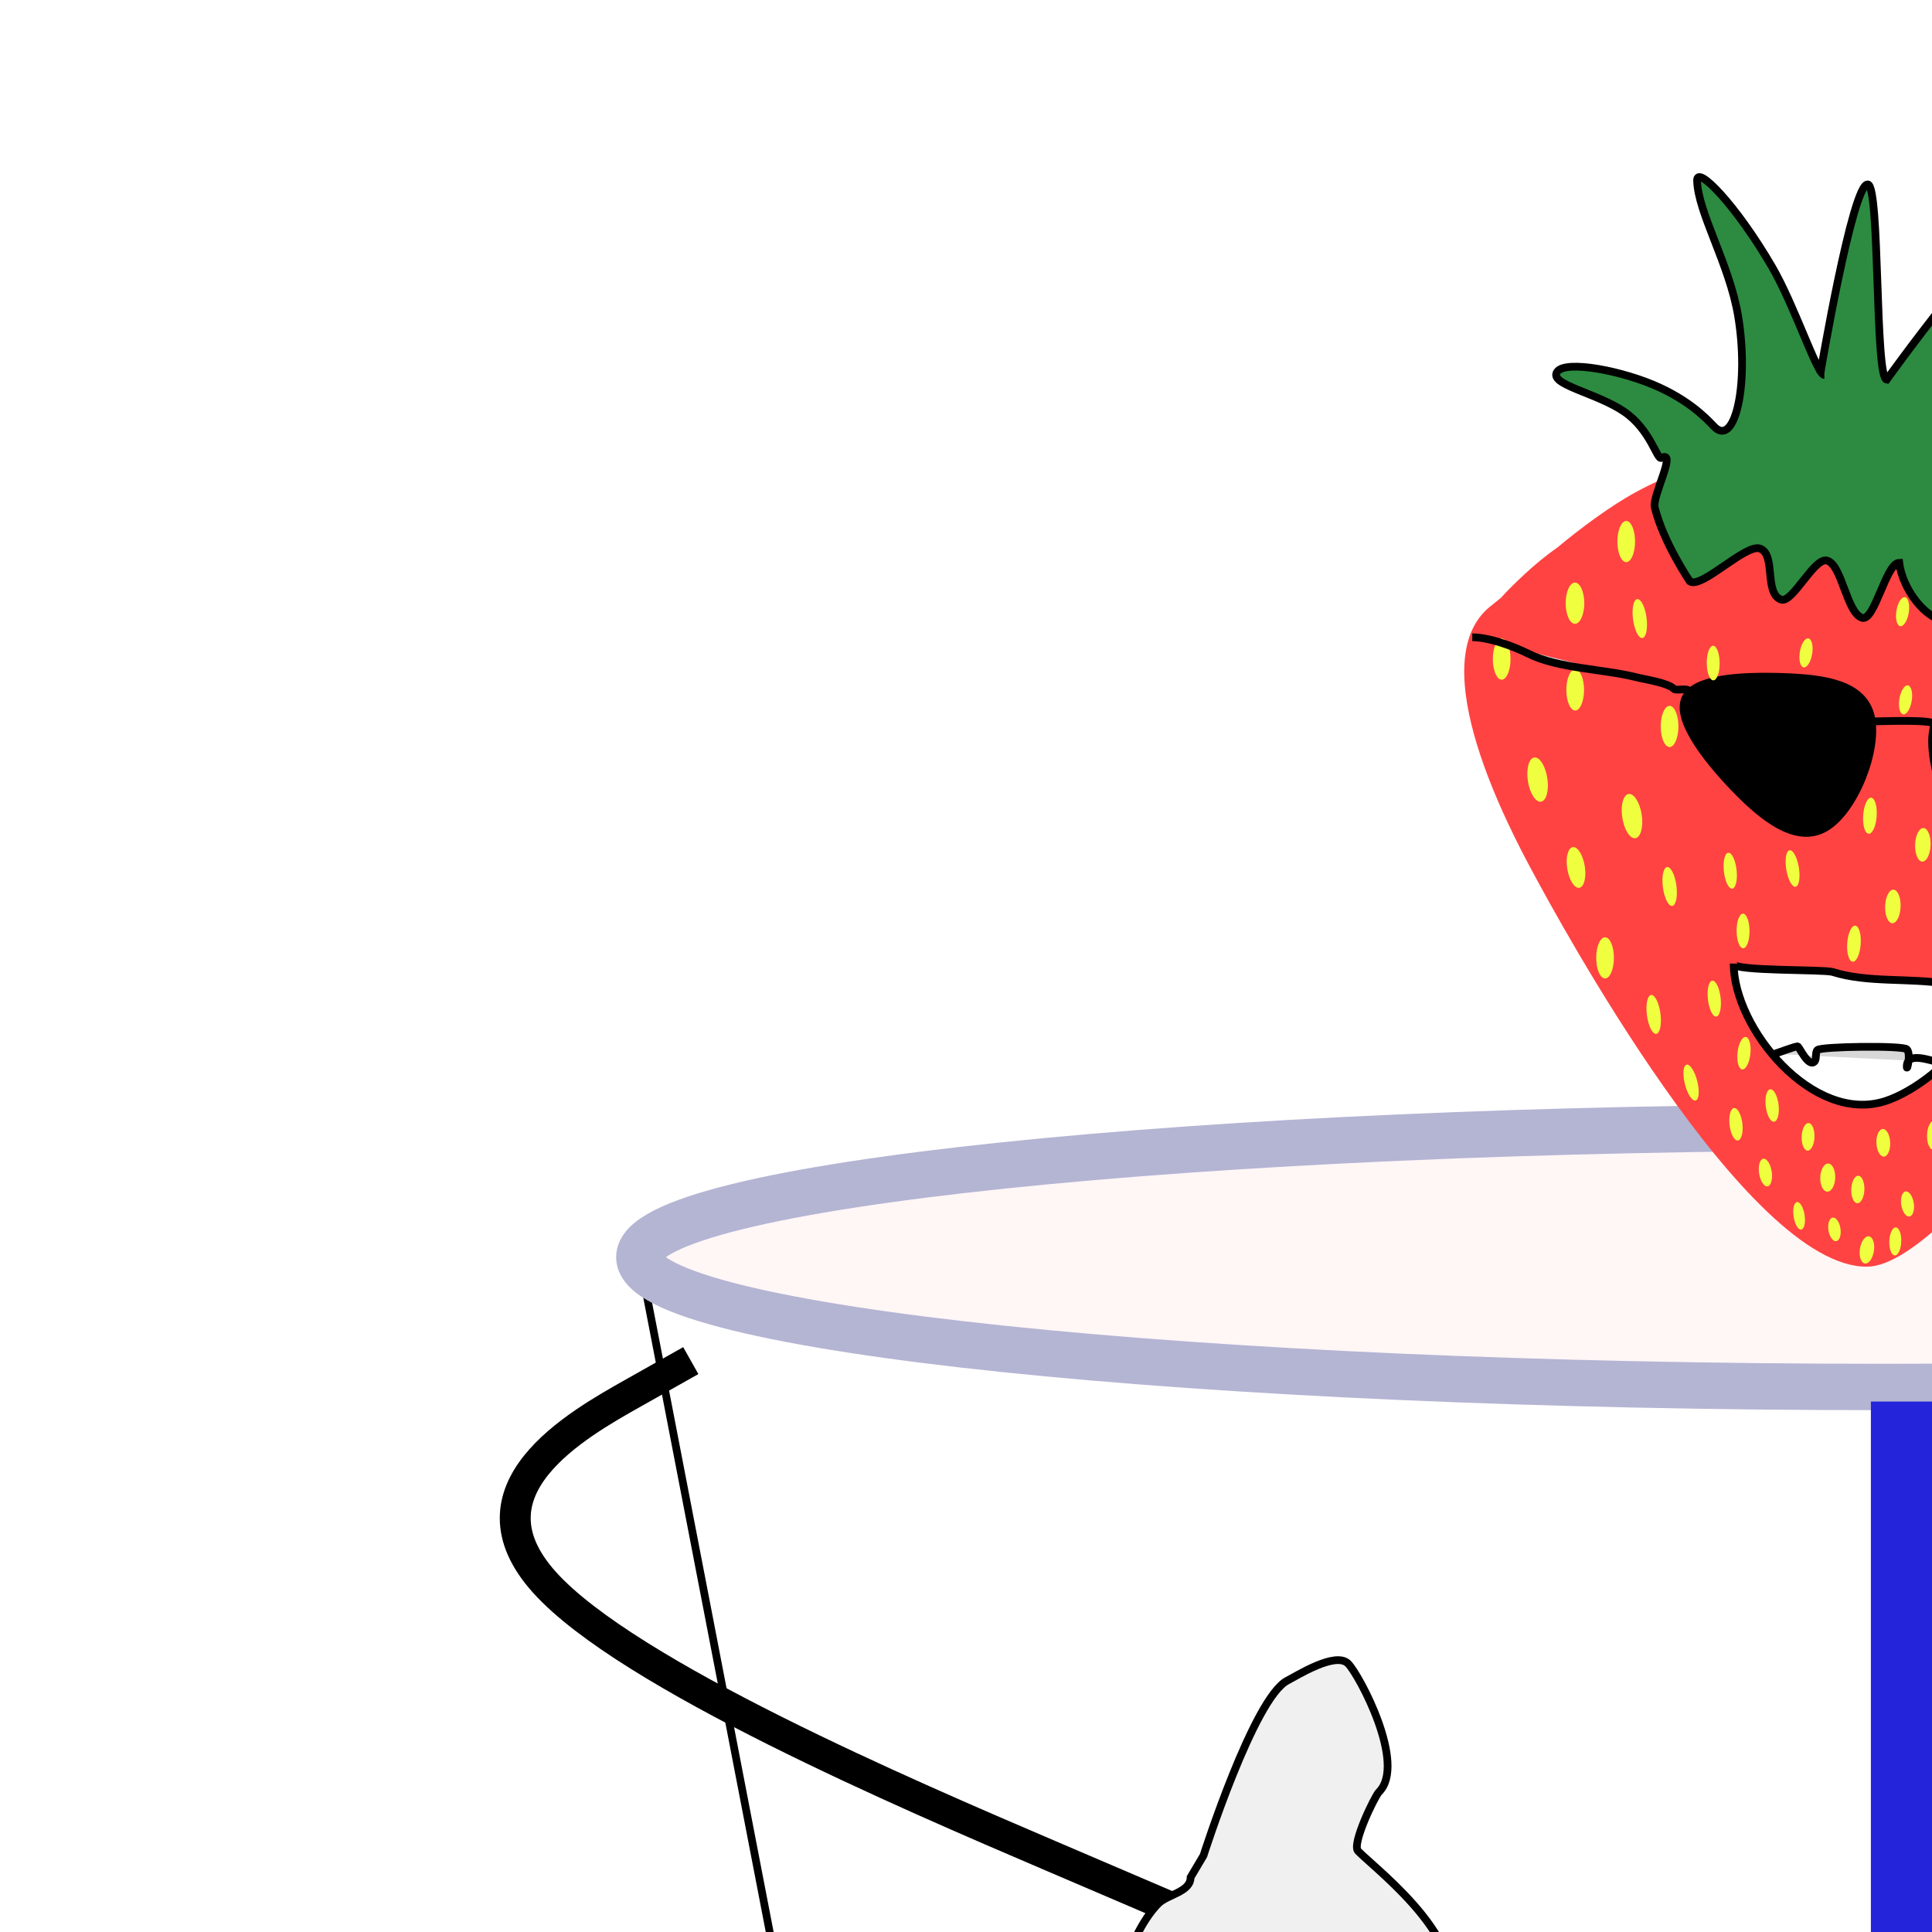
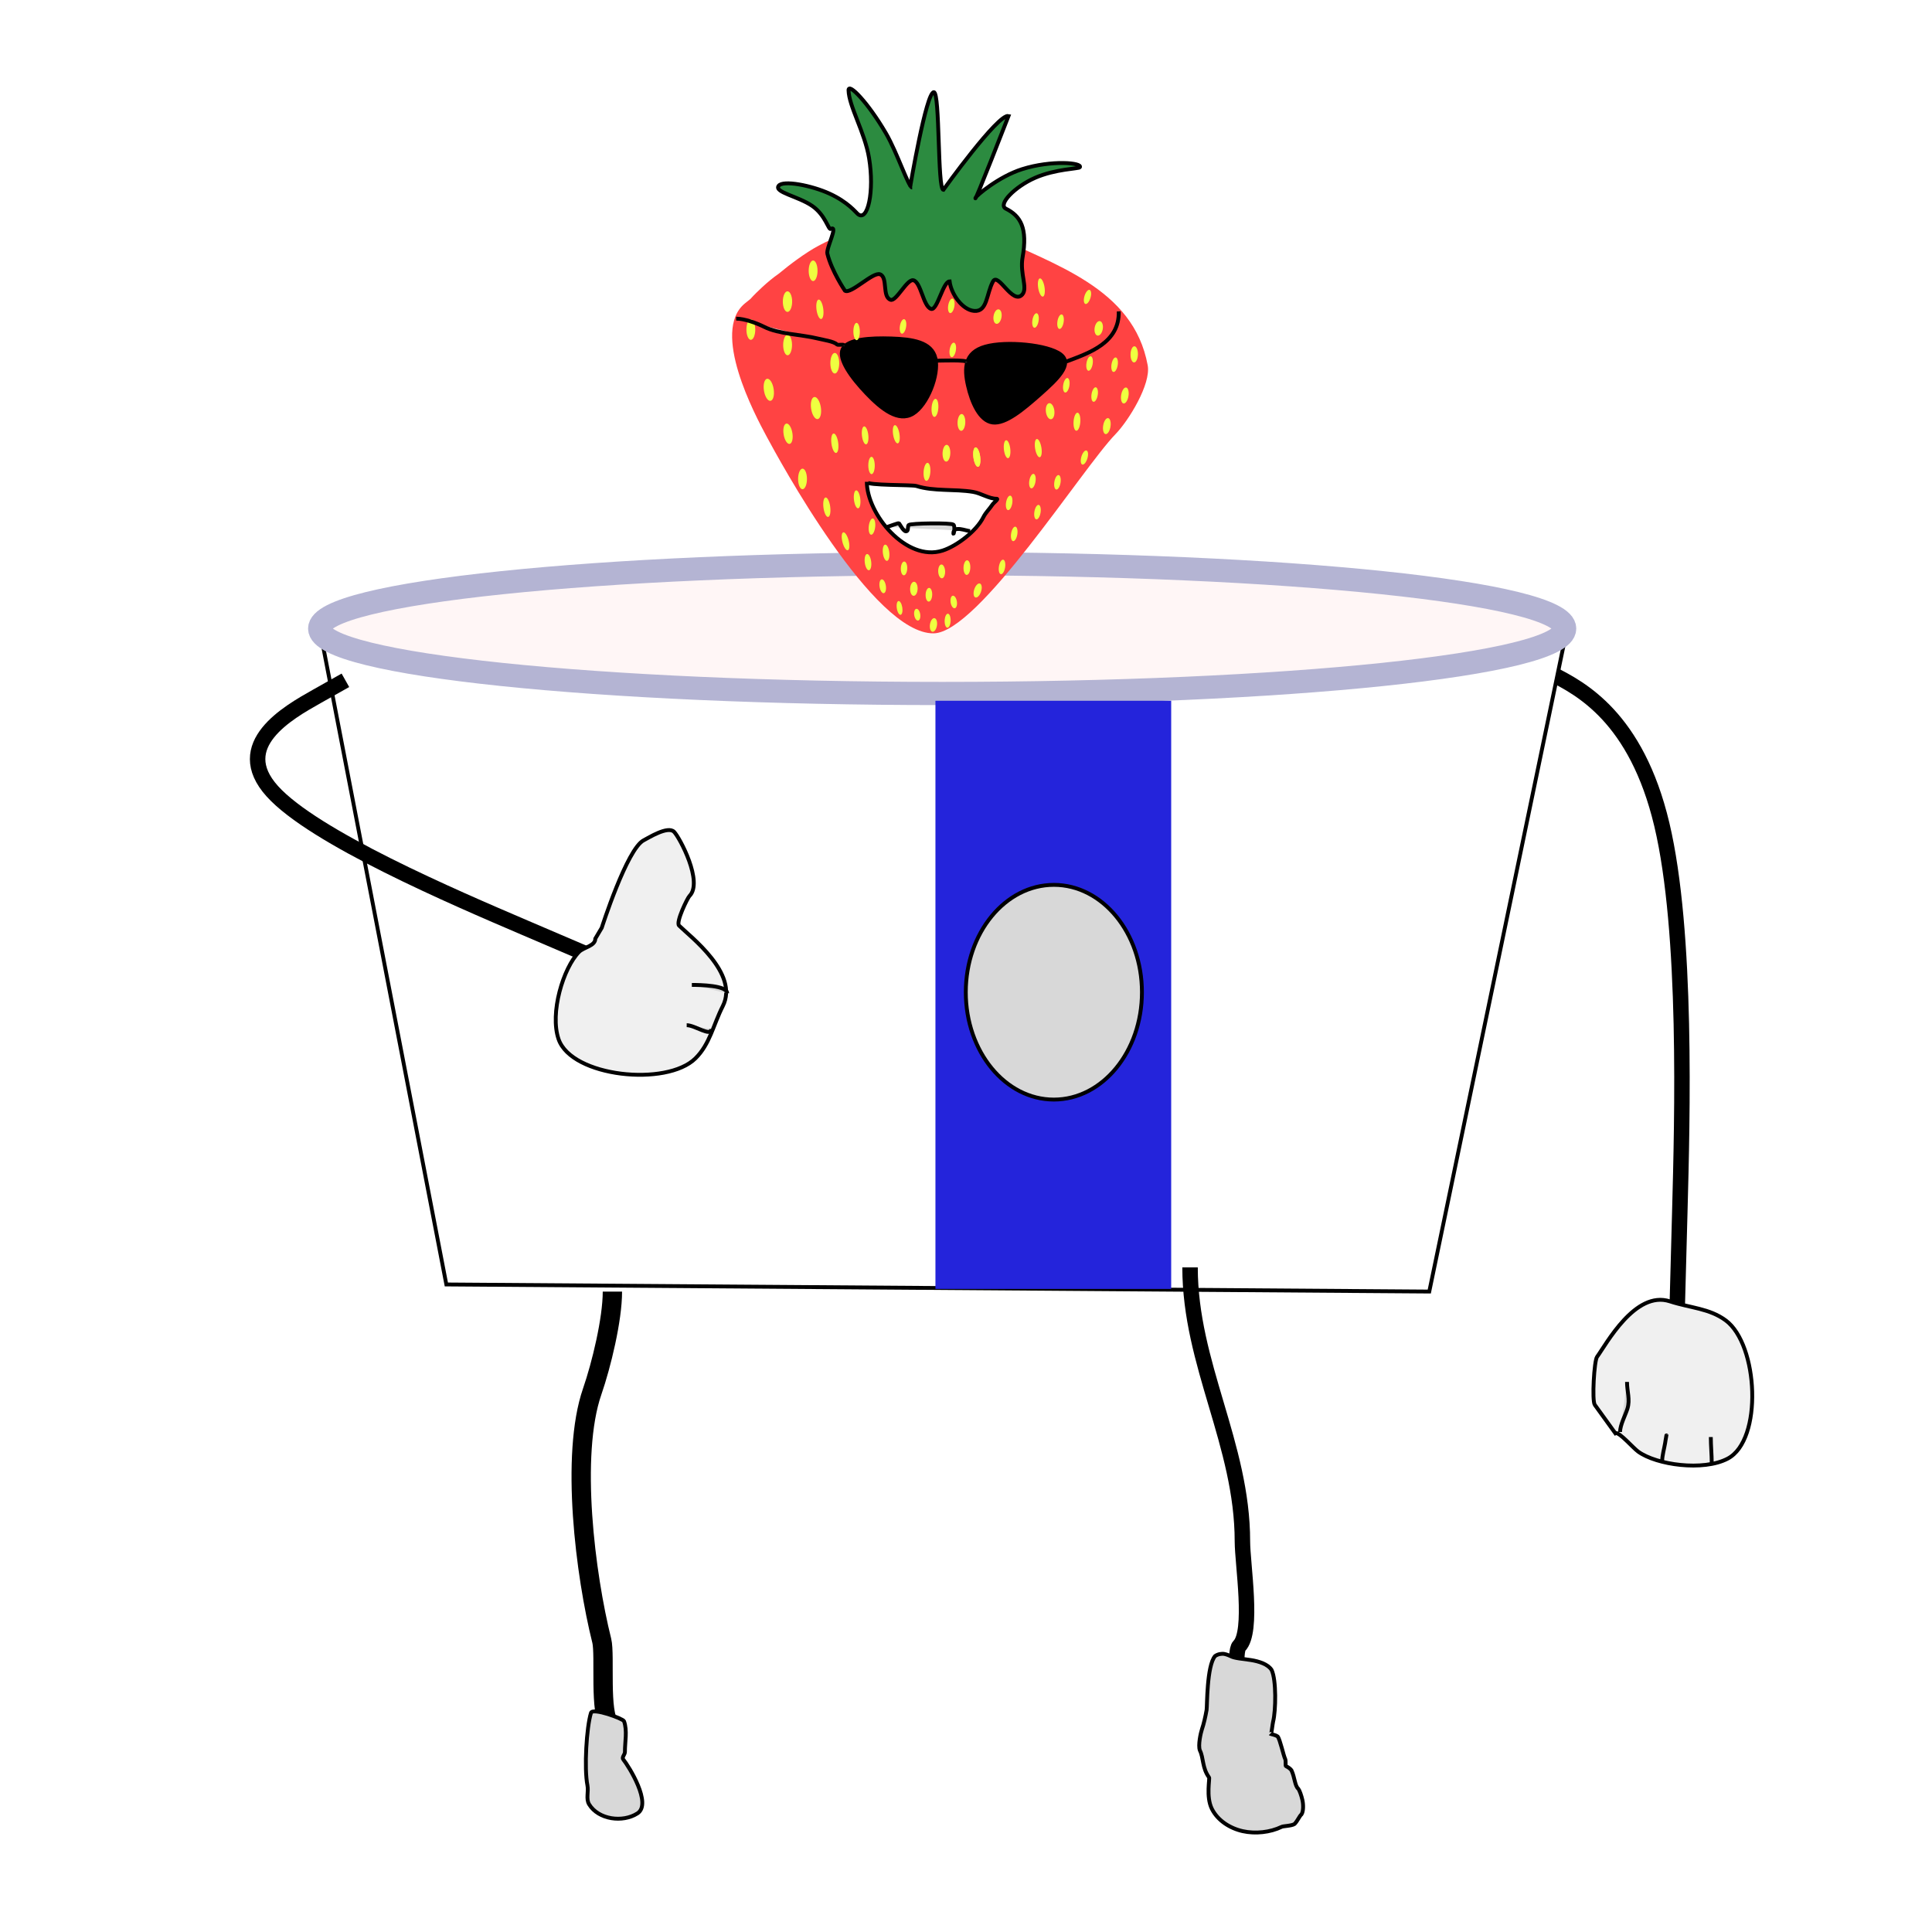
- <svg xmlns="http://www.w3.org/2000/svg" xmlns:ns1="https://boxy-svg.com" viewBox="0 0 250 250">
+ <svg xmlns="http://www.w3.org/2000/svg" xmlns:ns1="https://boxy-svg.com" viewBox="0 0 500 500">
  <path style="paint-order: stroke; stroke-width: 4px; stroke: rgb(0, 0, 0); fill: none;" d="M 394.435 170.736 L 401.695 174.441 C 408.955 178.145 423.475 185.555 430.082 213.395 C 436.689 241.235 435.383 289.507 434.73 313.642 L 434.077 337.778" ns1:d="M 394.435 170.736 U 437.995 192.964 U 434.077 337.778 1@3bc10b9e">
    </path>
  <path style="stroke: rgb(0, 0, 0); fill: rgb(255, 255, 255);" d="M 82.634 162.154 L 115.514 332.418 L 369.894 334.251 L 405.331 163.777 L 82.634 162.154 Z">
    </path>
  <ellipse style="fill: rgb(255, 246, 246); stroke: rgb(180, 180, 211); stroke-width: 6px; stroke-linecap: round; stroke-miterlimit: 3; stroke-dashoffset: -9px;" cx="243.833" cy="162.678" rx="161.104" ry="16.798">
    </ellipse>
  <rect x="242.091" y="181.36" width="61.012" height="152.214" style="stroke: rgb(0, 0, 0); stroke-width: 0px; fill: rgb(36, 36, 219);">
    </rect>
  <path style="stroke: rgb(0, 0, 0); stroke-width: 4px; fill: none;" d="M 89.388 176.062 L 81.965 180.244 C 74.543 184.426 59.697 192.79 70.456 204.753 C 81.215 216.716 117.579 232.279 135.76 240.06 L 153.942 247.841" ns1:d="M 89.388 176.062 U 44.852 201.154 U 153.942 247.841 1@4293dca2">
    </path>
  <path d="M 246.19 57.012 C 261.814 57.01 285.766 102.849 288.709 108.485 C 291.76 114.326 302.803 135.857 293.93 143.015 C 293.439 143.412 292.942 143.802 292.441 144.185 C 291.451 145.257 290.329 146.31 289.293 147.241 C 287.979 148.422 286.571 149.571 285.017 150.624 C 282.134 152.961 278.065 155.937 274.638 157.715 C 270.012 160.114 264.549 162.104 259.759 162.9 C 255.93 163.536 251.228 163.516 248.212 162.997 C 247.192 163.216 246.172 163.426 245.153 163.627 C 240.339 164.575 235.158 162.683 230.773 160.48 C 213.752 151.929 193.298 145.792 189.868 125.628 C 189.036 120.734 195.008 111.365 198.433 107.932 C 207.176 99.168 234.653 57.013 246.19 57.012 Z" style="stroke: rgb(0, 0, 0); fill: rgb(255, 67, 67); stroke-miterlimit: 1; stroke-opacity: 0.23; stroke-width: 0px;" transform="matrix(-0.99991, 0.013443, -0.013443, -0.99991, 488.5643, 217.6056)">
    </path>
  <g>
    <path style="stroke: rgb(0, 0, 0);" d="M 224.274 101.806 C 228.182 105.898 232.522 109.297 236.244 107.079 C 239.965 104.862 243.068 97.03 242.097 92.757 C 241.126 88.484 236.083 87.772 230.624 87.596 C 225.165 87.421 219.29 87.782 218.091 90.356 C 216.891 92.929 220.366 97.715 224.274 101.806" ns1:d="M 223.841 102.5 U 236.863 112.695 U 246.17 89.197 U 231.039 87.059 U 213.416 88.144 Z 1@e3368408" />
    <path style="stroke: rgb(0, 0, 0);" d="M 269.151 102.08 C 273.542 98.192 277.77 94.232 274.491 91.727 C 271.211 89.222 260.425 88.173 254.999 89.709 C 249.573 91.245 249.509 95.368 250.511 99.78 C 251.513 104.193 253.583 108.895 256.894 109.339 C 260.206 109.783 264.76 105.967 269.151 102.08" ns1:d="M 269.314 102.152 U 281.998 90.272 U 249.638 87.123 U 249.444 99.49 U 255.652 113.598 Z 1@87d7fe24" ns1:origin="-1.592 0.481" />
  </g>
  <path style="stroke: rgb(0, 0, 0); fill: rgb(44, 139, 64);" d="M 236.072 48.529 C 235.132 48.529 232.23 39.553 229.284 34.5 C 224.631 26.52 219.562 21.315 219.604 23.349 C 219.69 27.505 223.796 34.169 224.914 40.909 C 226.33 49.456 224.598 57.618 221.983 55.371 C 221.472 54.932 219.432 52.297 214.713 50.126 C 210.057 47.984 202.59 46.542 201.501 48.103 C 200.337 49.772 206.562 50.789 210.201 53.294 C 213.618 55.646 214.409 59.553 214.985 59.251 C 217.062 58.162 213.765 64.194 214.124 65.662 C 215.23 70.182 218.671 75.237 218.671 75.237 C 220.22 76.214 225.931 70.286 227.76 70.99 C 229.836 71.79 228.244 76.79 230.478 77.586 C 231.917 78.099 234.699 72.24 236.337 72.525 C 238.337 72.872 238.923 79.356 240.972 79.95 C 242.58 80.416 244.041 72.871 245.756 72.822 C 246.166 76.117 249.054 80.197 252.095 80.462 C 255.577 80.765 255.239 76.046 256.998 72.823 C 258.332 70.377 262.063 79.034 264.567 76.227 C 266.07 74.542 263.892 70.857 264.641 66.62 C 265.984 59.023 264.128 55.899 260.331 54.011 C 258.143 52.923 262.603 48.334 267.873 46.022 C 273.137 43.712 279.21 43.679 279.463 43.291 C 280.231 42.117 272.159 41.365 264.512 43.782 C 258.482 45.688 252.574 50.702 252.455 51.203 C 251.956 53.294 261.007 30.013 261.007 30.013 C 258.326 29.357 244.142 49.127 244.142 49.127 C 242.589 48.939 243.296 23.945 241.683 23.859 C 239.713 23.754 235.543 48.381 235.543 48.381">
    </path>
  <g style="">
    <ellipse style="stroke: rgb(0, 0, 0); fill: rgb(239, 255, 64); stroke-width: 0px;" cx="208.321" cy="134.702" rx="1.27" ry="2.891" transform="matrix(0.988355, -0.152163, 0.152163, 0.988355, -27.42462, -0.553886)" />
    <ellipse style="stroke: rgb(0, 0, 0); fill: rgb(239, 255, 64); stroke-width: 0px;" cx="194.318" cy="85.285" rx="1.144" ry="2.663" ns1:origin="0.623 0.558" />
    <ellipse style="stroke: rgb(0, 0, 0); fill: rgb(239, 255, 64); stroke-width: 0px;" cx="214.599" cy="146.051" rx="1.144" ry="2.663" transform="matrix(0.987256, -0.159141, 0.159141, 0.987256, -31.16993, 2.212522)" />
    <ellipse style="stroke: rgb(0, 0, 0); fill: rgb(239, 255, 64); stroke-width: 0px;" cx="207.694" cy="123.947" rx="1.144" ry="2.663" />
    <ellipse style="stroke: rgb(0, 0, 0); fill: rgb(239, 255, 64); stroke-width: 0px;" cx="226.443" cy="166.471" rx="0.881" ry="2.536" transform="matrix(0.991297, -0.131644, 0.131644, 0.991297, -32.40017, -3.946792)" />
    <ellipse style="stroke: rgb(0, 0, 0); fill: rgb(239, 255, 64); stroke-width: 0px;" cx="231.3" cy="173.417" rx="0.823" ry="2.39" transform="matrix(0.969437, -0.245339, 0.245339, 0.969437, -47.95203, 28.71729)" />
    <ellipse style="stroke: rgb(0, 0, 0); fill: rgb(239, 255, 64); stroke-width: 0px;" cx="236.478" cy="180.362" rx="0.835" ry="2.113" transform="matrix(0.993051, -0.117683, 0.117683, 0.993051, -31.42615, -5.798922)" />
    <ellipse style="stroke: rgb(0, 0, 0); fill: rgb(239, 255, 64); stroke-width: 0px;" cx="208.321" cy="134.702" rx="0.823" ry="1.807" transform="matrix(0.988355, -0.152163, 0.152163, 0.988355, 2.053372, 50.29275)" />
    <ellipse style="stroke: rgb(0, 0, 0); fill: rgb(239, 255, 64); stroke-width: 0px;" cx="208.321" cy="134.702" rx="0.717" ry="1.798" transform="matrix(0.988355, -0.152163, 0.152163, 0.988355, 6.413218, 55.89331)" />
    <ellipse style="stroke: rgb(0, 0, 0); fill: rgb(239, 255, 64); stroke-width: 0px;" cx="208.321" cy="134.702" rx="0.83" ry="1.783" transform="matrix(0.99941, 0.034356, -0.034356, 0.99941, 30.39331, 5.327197)" />
    <ellipse style="stroke: rgb(0, 0, 0); fill: rgb(239, 255, 64); stroke-width: 0px;" cx="236.478" cy="180.362" rx="0.835" ry="2.113" transform="matrix(0.993051, -0.117683, 0.117683, 0.993051, -26.7431, -8.228885)" />
    <ellipse style="stroke: rgb(0, 0, 0); fill: rgb(239, 255, 64); stroke-width: 0px;" cx="236.478" cy="180.362" rx="0.789" ry="1.997" transform="matrix(0.993051, -0.117683, 0.117683, 0.993051, -21.53674, -14.45584)" />
    <ellipse style="stroke: rgb(0, 0, 0); fill: rgb(239, 255, 64); stroke-width: 0px;" cx="236.478" cy="180.362" rx="0.835" ry="2.113" transform="matrix(0.994211, 0.107441, -0.107441, 0.994211, 9.937478, -68.44257)" />
    <ellipse style="stroke: rgb(0, 0, 0); fill: rgb(239, 255, 64); stroke-width: 0px;" cx="231.3" cy="173.417" rx="0.823" ry="2.39" transform="matrix(0.986772, -0.162116, 0.162116, 0.986772, -26.46134, -4.684068)" />
    <ellipse style="stroke: rgb(0, 0, 0); fill: rgb(239, 255, 64); stroke-width: 0px;" cx="231.3" cy="173.417" rx="0.828" ry="2.334" transform="matrix(0.99387, -0.110557, 0.110557, 0.99387, -27.22788, -17.55571)" />
    <ellipse style="stroke: rgb(0, 0, 0); fill: rgb(239, 255, 64); stroke-width: 0px;" cx="236.478" cy="180.362" rx="0.835" ry="2.238" transform="matrix(0.999958, -0.00913, 0.0066, 0.999981, -12.10573, -57.73366)" />
    <ellipse style="stroke: rgb(0, 0, 0); fill: rgb(239, 255, 64); stroke-width: 0px;" cx="231.3" cy="173.417" rx="0.875" ry="2.339" transform="matrix(0.997617, 0.068991, -0.068991, 0.997617, 21.11707, -66.8486)" />
    <ellipse style="stroke: rgb(0, 0, 0); fill: rgb(239, 255, 64); stroke-width: 0px;" cx="208.321" cy="134.702" rx="0.969" ry="1.818" transform="matrix(0.99941, 0.034356, -0.034356, 0.99941, 32.93889, 10.60096)" />
    <ellipse style="stroke: rgb(0, 0, 0); fill: rgb(239, 255, 64); stroke-width: 0px;" cx="208.321" cy="134.702" rx="0.786" ry="1.536" transform="matrix(0.988355, -0.152163, 0.152163, 0.988355, 10.98567, 57.64582)" />
    <ellipse style="stroke: rgb(0, 0, 0); fill: rgb(239, 255, 64); stroke-width: 0px;" cx="208.321" cy="134.702" rx="0.915" ry="1.777" transform="matrix(0.988951, 0.148241, -0.148241, 0.988951, 55.52788, -2.35844)" ns1:origin="0.492 0.566" />
    <ellipse style="stroke: rgb(0, 0, 0); fill: rgb(239, 255, 64); stroke-width: 0px;" cx="208.321" cy="134.702" rx="0.817" ry="1.641" transform="matrix(0.988355, -0.152163, 0.152163, 0.988355, 20.43952, 54.35775)" />
    <ellipse style="stroke: rgb(0, 0, 0); fill: rgb(239, 255, 64); stroke-width: 0px;" cx="208.321" cy="134.702" rx="0.892" ry="1.787" transform="matrix(0.999996, 0.002921, 0.028665, 1.000088, 31.51704, 12.55459)" />
    <ellipse style="stroke: rgb(0, 0, 0); fill: rgb(239, 255, 64); stroke-width: 0px;" cx="208.321" cy="134.702" rx="0.851" ry="1.775" transform="matrix(0.99941, 0.034356, -0.034356, 0.99941, 36.83121, 12.1391)" />
    <ellipse style="stroke: rgb(0, 0, 0); fill: rgb(239, 255, 64); stroke-width: 0px;" cx="208.321" cy="134.702" rx="0.88" ry="1.895" transform="matrix(0.99941, 0.034356, -0.034356, 0.99941, 46.66731, 5.11412)" />
    <ellipse style="stroke: rgb(0, 0, 0); fill: rgb(239, 255, 64); stroke-width: 0px;" cx="208.321" cy="134.702" rx="0.938" ry="1.867" transform="matrix(0.993385, 0.114834, -0.263717, 0.976174, 81.59845, -2.597851)" />
    <ellipse style="stroke: rgb(0, 0, 0); fill: rgb(239, 255, 64); stroke-width: 0px;" cx="208.321" cy="134.702" rx="0.773" ry="1.814" transform="matrix(0.99941, 0.034356, -0.034356, 0.99941, 41.6794, 18.86076)" ns1:origin="0.442 0.418" />
    <ellipse style="stroke: rgb(0, 0, 0); fill: rgb(239, 255, 64); stroke-width: 0px;" cx="208.321" cy="134.702" rx="1.001" ry="2.172" transform="matrix(0.99941, 0.034356, -0.034356, 0.99941, 39.30152, -7.931744)" />
    <ellipse style="stroke: rgb(0, 0, 0); fill: rgb(239, 255, 64); stroke-width: 0px;" cx="208.321" cy="134.702" rx="0.807" ry="1.897" transform="matrix(0.986982, 0.16083, -0.16083, 0.986982, 75.37722, -19.73429)" />
    <ellipse style="stroke: rgb(0, 0, 0); fill: rgb(239, 255, 64); stroke-width: 0px;" cx="208.321" cy="134.702" rx="0.807" ry="1.897" transform="matrix(0.986982, 0.16083, -0.16083, 0.986982, 78.53582, -28.27818)" ns1:origin="0.536 0.515" />
    <ellipse style="stroke: rgb(0, 0, 0); fill: rgb(239, 255, 64); stroke-width: 0px;" cx="208.321" cy="134.702" rx="0.807" ry="1.897" transform="matrix(0.986982, 0.16083, -0.16083, 0.986982, 84.55551, -33.91152)" ns1:origin="0.536 0.515" />
    <ellipse style="stroke: rgb(0, 0, 0); fill: rgb(239, 255, 64); stroke-width: 0px;" cx="208.321" cy="134.702" rx="0.807" ry="1.897" transform="matrix(0.986982, 0.16083, -0.16083, 0.986982, 89.72183, -41.63231)" ns1:origin="0.536 0.515" />
    <ellipse style="stroke: rgb(0, 0, 0); fill: rgb(239, 255, 64); stroke-width: 0px;" cx="208.321" cy="134.702" rx="0.807" ry="1.897" transform="matrix(0.958753, 0.28424, -0.28424, 0.958753, 119.2003, -69.95419)" ns1:origin="0.536 0.515" />
    <ellipse style="stroke: rgb(0, 0, 0); fill: rgb(239, 255, 64); stroke-width: 0px;" cx="208.321" cy="134.702" rx="0.954" ry="2.092" transform="matrix(0.986982, 0.16083, -0.16083, 0.986982, 102.5033, -56.17846)" ns1:origin="0.536 0.515" />
    <ellipse style="stroke: rgb(0, 0, 0); fill: rgb(239, 255, 64); stroke-width: 0px;" cx="208.321" cy="134.702" rx="0.954" ry="2.092" transform="matrix(0.999699, 0.024527, -0.024527, 0.999699, 88.58369, -48.06536)" ns1:origin="0.536 0.515" />
    <ellipse style="stroke: rgb(0, 0, 0); fill: rgb(239, 255, 64); stroke-width: 0px;" cx="226.443" cy="166.471" rx="0.881" ry="2.536" transform="matrix(0.991297, -0.131644, 0.131644, 0.991297, -30.33468, -20.50265)" />
    <ellipse style="stroke: rgb(0, 0, 0); fill: rgb(239, 255, 64); stroke-width: 0px;" cx="231.3" cy="173.417" rx="0.823" ry="2.39" transform="matrix(0.986772, -0.162116, 0.162116, 0.986772, -24.39565, -21.23982)" />
    <ellipse style="stroke: rgb(0, 0, 0); fill: rgb(239, 255, 64); stroke-width: 0px;" cx="231.3" cy="173.417" rx="0.828" ry="2.334" transform="matrix(0.99387, -0.110557, 0.110557, 0.99387, -25.16222, -34.11147)" />
    <ellipse style="stroke: rgb(0, 0, 0); fill: rgb(239, 255, 64); stroke-width: 0px;" cx="231.3" cy="173.417" rx="0.875" ry="2.339" transform="matrix(0.997617, 0.068991, -0.068991, 0.997617, 23.18249, -83.40453)" />
    <ellipse style="stroke: rgb(0, 0, 0); fill: rgb(239, 255, 64); stroke-width: 0px;" cx="208.321" cy="134.702" rx="1.001" ry="2.172" transform="matrix(0.99941, 0.034356, -0.034356, 0.99941, 41.36724, -24.48745)" />
    <ellipse style="stroke: rgb(0, 0, 0); fill: rgb(239, 255, 64); stroke-width: 0px;" cx="226.443" cy="166.471" rx="0.881" ry="2.536" transform="matrix(0.991297, -0.131644, 0.131644, 0.991297, 6.409483, -16.91765)" />
    <ellipse style="stroke: rgb(0, 0, 0); fill: rgb(239, 255, 64); stroke-width: 0px;" cx="231.3" cy="173.417" rx="0.823" ry="2.39" transform="matrix(0.986772, -0.162116, 0.162116, 0.986772, 12.34862, -17.65476)" />
    <ellipse style="stroke: rgb(0, 0, 0); fill: rgb(239, 255, 64); stroke-width: 0px;" cx="231.3" cy="173.417" rx="0.828" ry="2.334" transform="matrix(0.99387, -0.110557, 0.110557, 0.99387, 11.58203, -30.52643)" />
    <ellipse style="stroke: rgb(0, 0, 0); fill: rgb(239, 255, 64); stroke-width: 0px;" cx="231.3" cy="173.417" rx="0.875" ry="2.339" transform="matrix(0.997617, 0.068991, -0.068991, 0.997617, 59.92662, -79.81958)" />
    <ellipse style="stroke: rgb(0, 0, 0); fill: rgb(239, 255, 64); stroke-width: 0px;" cx="203.83" cy="89.28" rx="1.144" ry="2.663" />
    <ellipse style="stroke: rgb(0, 0, 0); fill: rgb(239, 255, 64); stroke-width: 0px;" cx="236.478" cy="180.362" rx="0.835" ry="2.238" transform="matrix(0.999958, -0.00913, 0.0066, 0.999981, -15.9701, -92.4013)" />
    <ellipse style="stroke: rgb(0, 0, 0); fill: rgb(239, 255, 64); stroke-width: 0px;" cx="226.443" cy="166.471" rx="0.881" ry="2.536" transform="matrix(0.991297, -0.131644, 0.131644, 0.991297, -34.19892, -55.17014)" />
    <ellipse style="stroke: rgb(0, 0, 0); fill: rgb(239, 255, 64); stroke-width: 0px;" cx="208.321" cy="134.702" rx="1.27" ry="2.891" transform="matrix(0.988355, -0.152163, 0.152163, 0.988355, -15.21339, 4.168564)" />
    <ellipse style="stroke: rgb(0, 0, 0); fill: rgb(239, 255, 64); stroke-width: 0px;" cx="216.041" cy="94.002" rx="1.144" ry="2.663" />
    <ellipse style="stroke: rgb(0, 0, 0); fill: rgb(239, 255, 64); stroke-width: 0px;" cx="208.321" cy="134.702" rx="1.001" ry="2.172" transform="matrix(0.99941, 0.034356, -0.034356, 0.99941, 45.2454, -32.4599)" />
    <ellipse style="stroke: rgb(0, 0, 0); fill: rgb(239, 255, 64); stroke-width: 0px;" cx="208.321" cy="134.702" rx="0.807" ry="1.897" transform="matrix(0.986982, 0.16083, -0.16083, 0.986982, 69.34097, -31.79983)" ns1:origin="0.536 0.515" />
    <ellipse style="stroke: rgb(0, 0, 0); fill: rgb(239, 255, 64); stroke-width: 0px;" cx="208.321" cy="134.702" rx="0.807" ry="1.897" transform="matrix(0.986982, 0.16083, -0.16083, 0.986982, 77.22381, -36.3081)" ns1:origin="0.536 0.515" />
    <ellipse style="stroke: rgb(0, 0, 0); fill: rgb(239, 255, 64); stroke-width: 0px;" cx="208.321" cy="134.702" rx="0.807" ry="1.897" transform="matrix(0.986982, 0.16083, -0.16083, 0.986982, 83.24349, -41.94144)" ns1:origin="0.536 0.515" />
    <ellipse style="stroke: rgb(0, 0, 0); fill: rgb(239, 255, 64); stroke-width: 0px;" cx="208.321" cy="134.702" rx="0.807" ry="1.897" transform="matrix(0.986982, 0.16083, -0.16083, 0.986982, 90.52207, -83.19733)" ns1:origin="0.536 0.515" />
    <ellipse style="stroke: rgb(0, 0, 0); fill: rgb(239, 255, 64); stroke-width: 0px;" cx="208.321" cy="134.702" rx="0.807" ry="1.897" transform="matrix(0.958753, 0.28424, -0.28424, 0.958753, 120.0006, -111.5192)" ns1:origin="0.536 0.515" />
    <ellipse style="stroke: rgb(0, 0, 0); fill: rgb(239, 255, 64); stroke-width: 0px;" cx="231.3" cy="173.417" rx="0.823" ry="2.39" transform="matrix(0.986772, -0.162116, 0.162116, 0.986772, 13.14908, -59.21965)" />
    <ellipse style="stroke: rgb(0, 0, 0); fill: rgb(239, 255, 64); stroke-width: 0px;" cx="208.321" cy="134.702" rx="0.807" ry="1.897" transform="matrix(0.986982, 0.16083, -0.16083, 0.986982, 84.04373, -83.50645)" ns1:origin="0.536 0.515" />
    <ellipse style="stroke: rgb(0, 0, 0); fill: rgb(239, 255, 64); stroke-width: 0px;" cx="208.321" cy="134.702" rx="0.807" ry="1.897" transform="matrix(0.986982, 0.16083, -0.16083, 0.986982, 99.34707, -64.34614)" ns1:origin="0.536 0.515" />
    <ellipse style="stroke: rgb(0, 0, 0); fill: rgb(239, 255, 64); stroke-width: 0px;" cx="208.321" cy="134.702" rx="0.807" ry="1.897" transform="matrix(0.986982, 0.16083, -0.16083, 0.986982, 104.5134, -72.06694)" ns1:origin="0.536 0.515" />
    <ellipse style="stroke: rgb(0, 0, 0); fill: rgb(239, 255, 64); stroke-width: 0px;" cx="208.321" cy="134.702" rx="0.807" ry="1.897" transform="matrix(0.986982, 0.16083, -0.16083, 0.986982, 92.01538, -66.74274)" ns1:origin="0.536 0.515" />
    <ellipse style="stroke: rgb(0, 0, 0); fill: rgb(239, 255, 64); stroke-width: 0px;" cx="208.321" cy="134.702" rx="1.061" ry="1.897" transform="matrix(0.986982, 0.16083, -0.16083, 0.986982, 100.4015, -81.47553)" ns1:origin="0.536 0.515" />
    <ellipse style="stroke: rgb(0, 0, 0); fill: rgb(239, 255, 64); stroke-width: 0px;" cx="208.321" cy="134.702" rx="0.807" ry="1.897" transform="matrix(0.986982, 0.16083, -0.16083, 0.986982, 98.03506, -72.37606)" ns1:origin="0.536 0.515" />
    <ellipse style="stroke: rgb(0, 0, 0); fill: rgb(239, 255, 64); stroke-width: 0px;" cx="208.321" cy="134.702" rx="0.807" ry="1.897" transform="matrix(0.986982, 0.16083, -0.16083, 0.986982, 62.25, -87.29903)" ns1:origin="0.536 0.515" />
    <ellipse style="stroke: rgb(0, 0, 0); fill: rgb(239, 255, 64); stroke-width: 0px;" cx="208.321" cy="134.702" rx="0.954" ry="2.092" transform="matrix(0.986982, 0.16083, -0.16083, 0.986982, 107.1588, -64.10058)" ns1:origin="0.536 0.515" />
    <ellipse style="stroke: rgb(0, 0, 0); fill: rgb(239, 255, 64); stroke-width: 0px;" cx="208.321" cy="134.702" rx="1.102" ry="2.092" transform="matrix(0.993408, -0.114631, 0.114631, 0.993408, 49.38585, -3.512873)" ns1:origin="0.436 0.433" />
    <ellipse style="stroke: rgb(0, 0, 0); fill: rgb(239, 255, 64); stroke-width: 0px;" cx="203.802" cy="78.055" rx="1.204" ry="2.663" />
    <ellipse style="stroke: rgb(0, 0, 0); fill: rgb(239, 255, 64); stroke-width: 0px;" cx="210.433" cy="70.076" rx="1.144" ry="2.663" ns1:origin="0.623 0.558" />
    <ellipse style="stroke: rgb(0, 0, 0); fill: rgb(239, 255, 64); stroke-width: 0px;" cx="208.321" cy="134.702" rx="1.039" ry="1.897" transform="matrix(0.986982, 0.16083, -0.16083, 0.986982, 74.21814, -84.52161)" ns1:origin="0.536 0.515" />
    <ellipse style="stroke: rgb(0, 0, 0); fill: rgb(239, 255, 64); stroke-width: 0px;" cx="208.321" cy="134.702" rx="0.807" ry="1.897" transform="matrix(0.986982, 0.16083, -0.16083, 0.986982, 62.63351, -75.89311)" ns1:origin="0.536 0.515" />
    <ellipse style="stroke: rgb(0, 0, 0); fill: rgb(239, 255, 64); stroke-width: 0px;" cx="226.443" cy="166.471" rx="0.881" ry="2.536" transform="matrix(0.991297, -0.131644, 0.131644, 0.991297, 6.409454, -16.91767)" />
    <ellipse style="stroke: rgb(0, 0, 0); fill: rgb(239, 255, 64); stroke-width: 0px;" cx="208.321" cy="134.702" rx="0.807" ry="1.897" transform="matrix(0.986982, 0.16083, -0.16083, 0.986982, 49.752, -81.97482)" ns1:origin="0.536 0.515" />
  </g>
  <g transform="matrix(1, 0, 0, 1, 0.236701, 0.102973)">
    <path style="stroke: rgb(0, 0, 0); fill: rgb(255, 255, 255);" d="M 224.099 124.587 C 224.099 132.94 234.322 145.382 243.699 142.387 C 247.441 141.192 252.512 137.258 254.254 133.755 C 254.881 132.494 255.845 131.642 256.578 130.518 C 256.925 129.987 258.327 128.979 257.694 128.979 C 255.689 128.979 253.667 127.546 251.609 127.201 C 246.816 126.4 241.459 127.11 236.919 125.671 C 235.786 125.311 224.082 125.591 224.082 124.624" />
    <path style="fill: rgb(216, 216, 216); stroke: rgb(0, 0, 0);" d="M 229.365 136.263 C 229.687 136.203 232.272 135.19 232.407 135.315 C 232.674 135.561 233.791 137.979 234.536 137.283 C 234.892 136.95 234.603 136.082 234.942 135.765 C 235.437 135.302 245.953 135.164 246.5 135.671 C 247.074 136.2 246.5 138.669 246.5 137.919 C 246.5 135.776 249.855 137.341 250.86 137.341" />
  </g>
  <g>
    <path style="stroke: rgb(0, 0, 0); fill: rgb(240, 240, 240);" d="M 155.731 240.111 C 155.731 240.111 162.262 219.653 166.603 217.457 C 167.76 216.871 172.824 213.653 174.442 215.27 C 175.882 216.71 182.064 228.297 178.429 231.89 C 177.926 232.386 174.858 238.655 175.738 239.535 C 178.559 242.356 191.339 251.922 187.067 260.365 C 184.554 265.33 183.734 270.196 179.975 273.911 C 172.531 281.266 147.922 278.734 144.557 268.933 C 142.237 262.176 145.76 250.499 149.869 246.341 C 151.064 245.131 154.066 244.838 154.066 242.917 L 155.731 240.111 Z" />
    <path style="fill: rgb(216, 216, 216); stroke: rgb(0, 0, 0);" d="M 179.049 254.896 C 181.199 254.896 188.189 255.017 188.189 257.056" />
    <path style="fill: rgb(216, 216, 216); stroke: rgb(0, 0, 0);" d="M 177.717 265.318 C 179.856 265.318 184.056 268.45 184.056 266.311" />
  </g>
  <path style="stroke: rgb(0, 0, 0); fill: rgb(240, 240, 240);" d="M 418.045 370.928 C 418.045 370.928 415.557 367.515 412.725 363.56 C 411.969 362.506 412.57 352.167 413.306 351.163 C 415.663 347.945 423.168 333.855 432.164 336.789 C 437.454 338.515 442.388 338.583 446.633 341.732 C 455.038 347.966 456.29 372.674 447.117 377.495 C 440.793 380.818 428.715 379.118 423.979 375.691 C 422.601 374.695 419.215 370.711 418.13 370.878 L 418.045 370.928 Z" />
  <path style="fill: rgb(216, 216, 216); stroke: rgb(0, 0, 0);" d="M 442.758 371.906 C 442.758 374.183 442.998 376.509 442.998 378.587" />
  <path style="fill: rgb(216, 216, 216); stroke: rgb(0, 0, 0);" d="M 419.273 370.604 C 419.273 368.778 420.651 366.246 421.172 364.585 C 421.918 362.204 421.071 360.141 421.071 357.644" />
  <path style="fill: rgb(216, 216, 216); stroke: rgb(0, 0, 0);" d="M 430.168 378.137 C 430.168 376.683 430.69 374.935 430.93 373.486 C 431.016 372.968 431.083 372.434 431.189 371.915 C 431.229 371.721 431.305 371.185 431.305 371.215" />
  <path style="stroke: rgb(0, 0, 0); fill: none; stroke-width: 5px;" d="M 158.491 334.266 C 158.491 341.492 155.642 353.237 153.259 360.124 C 147.556 376.609 151.495 407.654 155.735 424.613 C 156.669 428.349 155.015 443.632 157.889 446.507" />
  <path style="stroke: rgb(0, 0, 0); fill: none; stroke-width: 4px;" d="M 307.985 328.002 C 307.985 353.081 321.536 373.791 321.536 398.913 C 321.536 404.783 324.436 422.306 320.704 425.992 C 319.381 427.3 320.42 438.876 320.42 438.052" />
  <path style="fill: rgb(216, 216, 216); stroke: rgb(0, 0, 0);" d="M 312.269 442.53 C 312.429 441.621 312.283 431.097 314.458 428.589 C 315.165 428.073 316.206 427.909 316.881 428.046 C 317.552 428.182 318.222 428.48 318.535 428.635 C 319.52 429.169 321.599 429.289 323.722 429.621 C 325.849 429.953 328.161 430.708 329.094 432.183 C 330.343 434.811 330.184 442.715 329.49 445.51 C 329.44 445.703 329.29 446.64 329.165 447.58 C 329.039 448.519 328.933 448.882 328.733 448.682 C 328.858 448.807 329.983 448.926 330.662 449.406 C 331.275 450.141 332.182 454.423 332.61 455.239 C 332.849 455.821 332.589 457.024 332.832 457.11 C 333.293 457.272 333.952 457.767 334.217 458.13 C 335.097 459.989 335.093 462.214 336.011 462.945 C 336.295 463.304 336.81 464.679 337.073 465.904 C 337.334 467.127 337.318 468.802 336.831 469.546 C 336.267 470.034 335.871 471.147 335.041 472.037 C 334.295 472.556 331.971 472.581 331.692 472.784 C 328.701 474.226 324.882 474.636 321.601 473.901 C 318.31 473.163 315.142 471.155 313.629 468.128 C 312.055 464.981 313.159 460.192 312.893 459.983 C 311.098 457.537 311.509 454.942 310.529 453.005 C 310.012 451.686 310.762 448.42 311.066 447.519 C 311.526 446.174 311.949 444.35 312.269 442.53 Z" />
  <path style="fill: rgb(216, 216, 216); stroke: rgb(0, 0, 0);" d="M 152.947 443.288 C 153.382 441.889 161.27 444.798 161.496 445.439 C 162.391 447.962 161.716 450.757 161.728 453.417 C 161.73 454.065 160.872 454.799 161.285 455.317 C 162.786 457.193 168.796 466.828 164.971 469.299 C 161.168 471.754 154.887 470.928 152.463 466.959 C 151.6 465.545 152.353 463.684 152.033 462.082 C 151.137 457.606 151.805 446.962 152.947 443.288 Z" />
  <path style="fill: rgb(216, 216, 216); stroke: rgb(0, 0, 0);" d="M 190.514 82.463 C 192.669 82.463 195.806 83.608 197.763 84.586 C 201.611 86.51 207.407 86.552 211.662 87.616 C 213.018 87.955 215.803 88.342 216.599 89.138 C 216.9 89.44 218.564 88.916 218.564 89.518" />
  <path style="fill: rgb(216, 216, 216); stroke: rgb(0, 0, 0);" d="M 242.538 93.343 C 243.454 93.343 250.293 93.061 250.293 93.723" />
  <path style="stroke: rgb(0, 0, 0); fill: none;" d="M 275.928 93.575 C 282.011 91.316 289.743 88.67 289.53 80.581" />
  <ellipse style="fill: rgb(216, 216, 216); stroke: rgb(0, 0, 0);" cx="272.74" cy="256.785" rx="22.792" ry="27.782" />
</svg>
